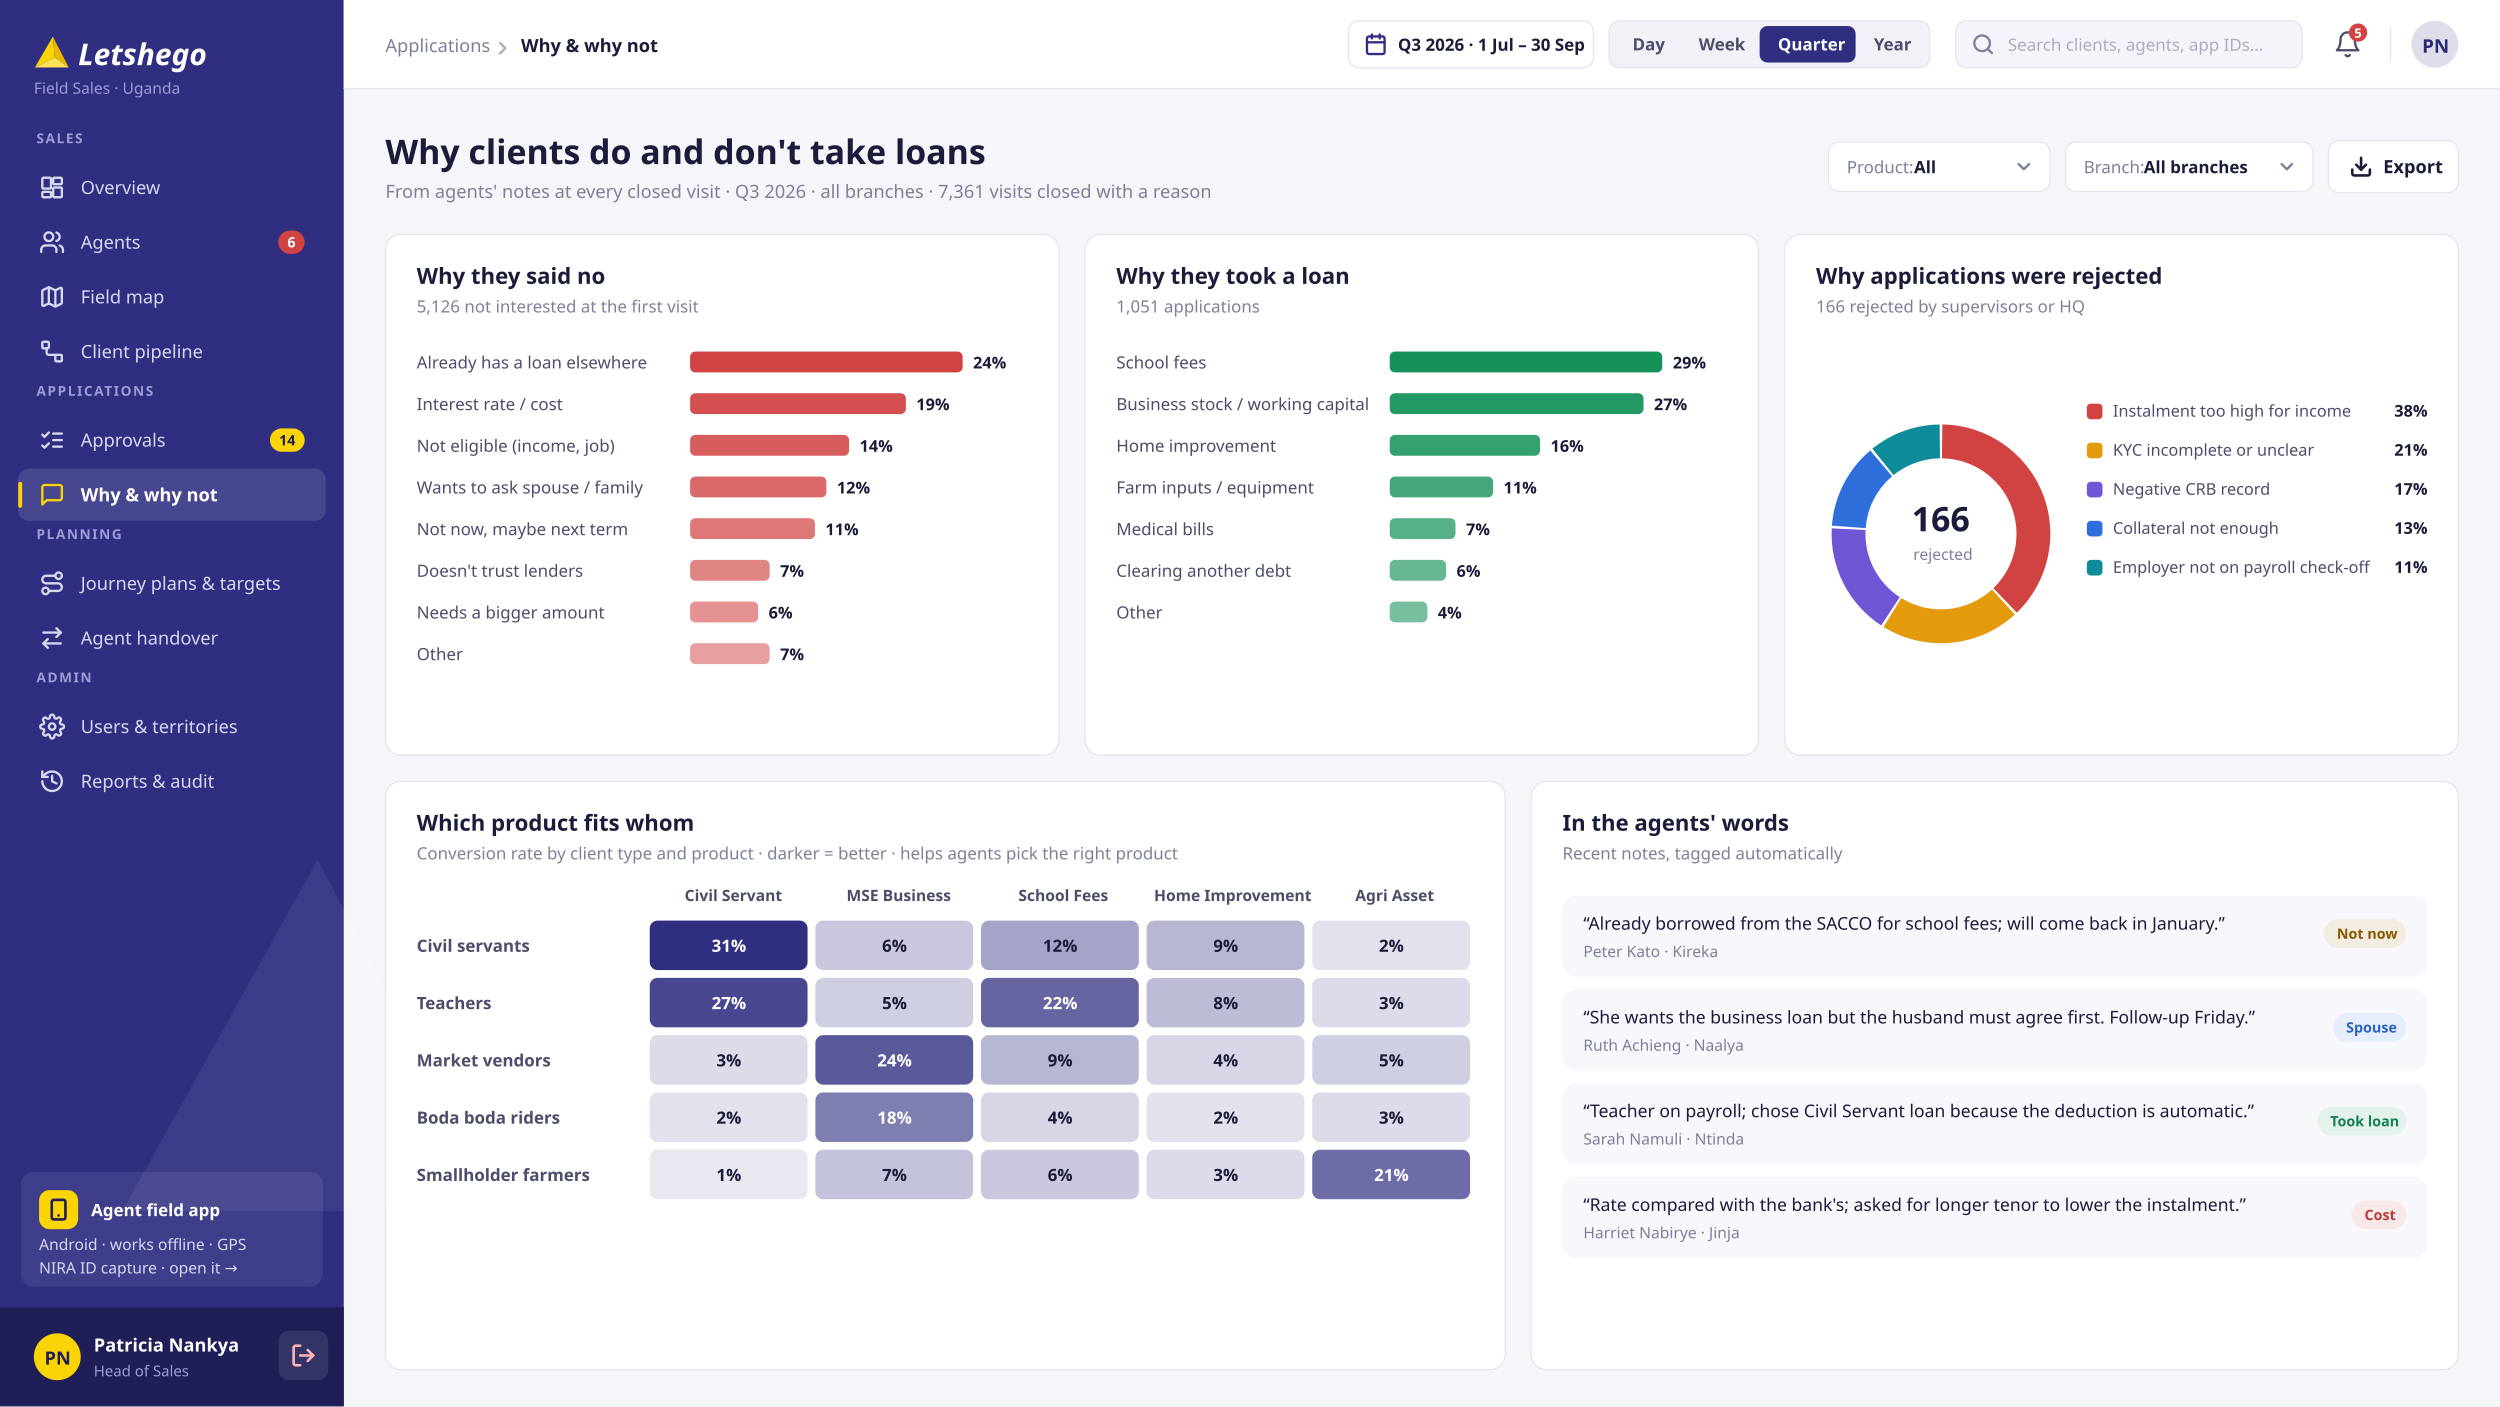
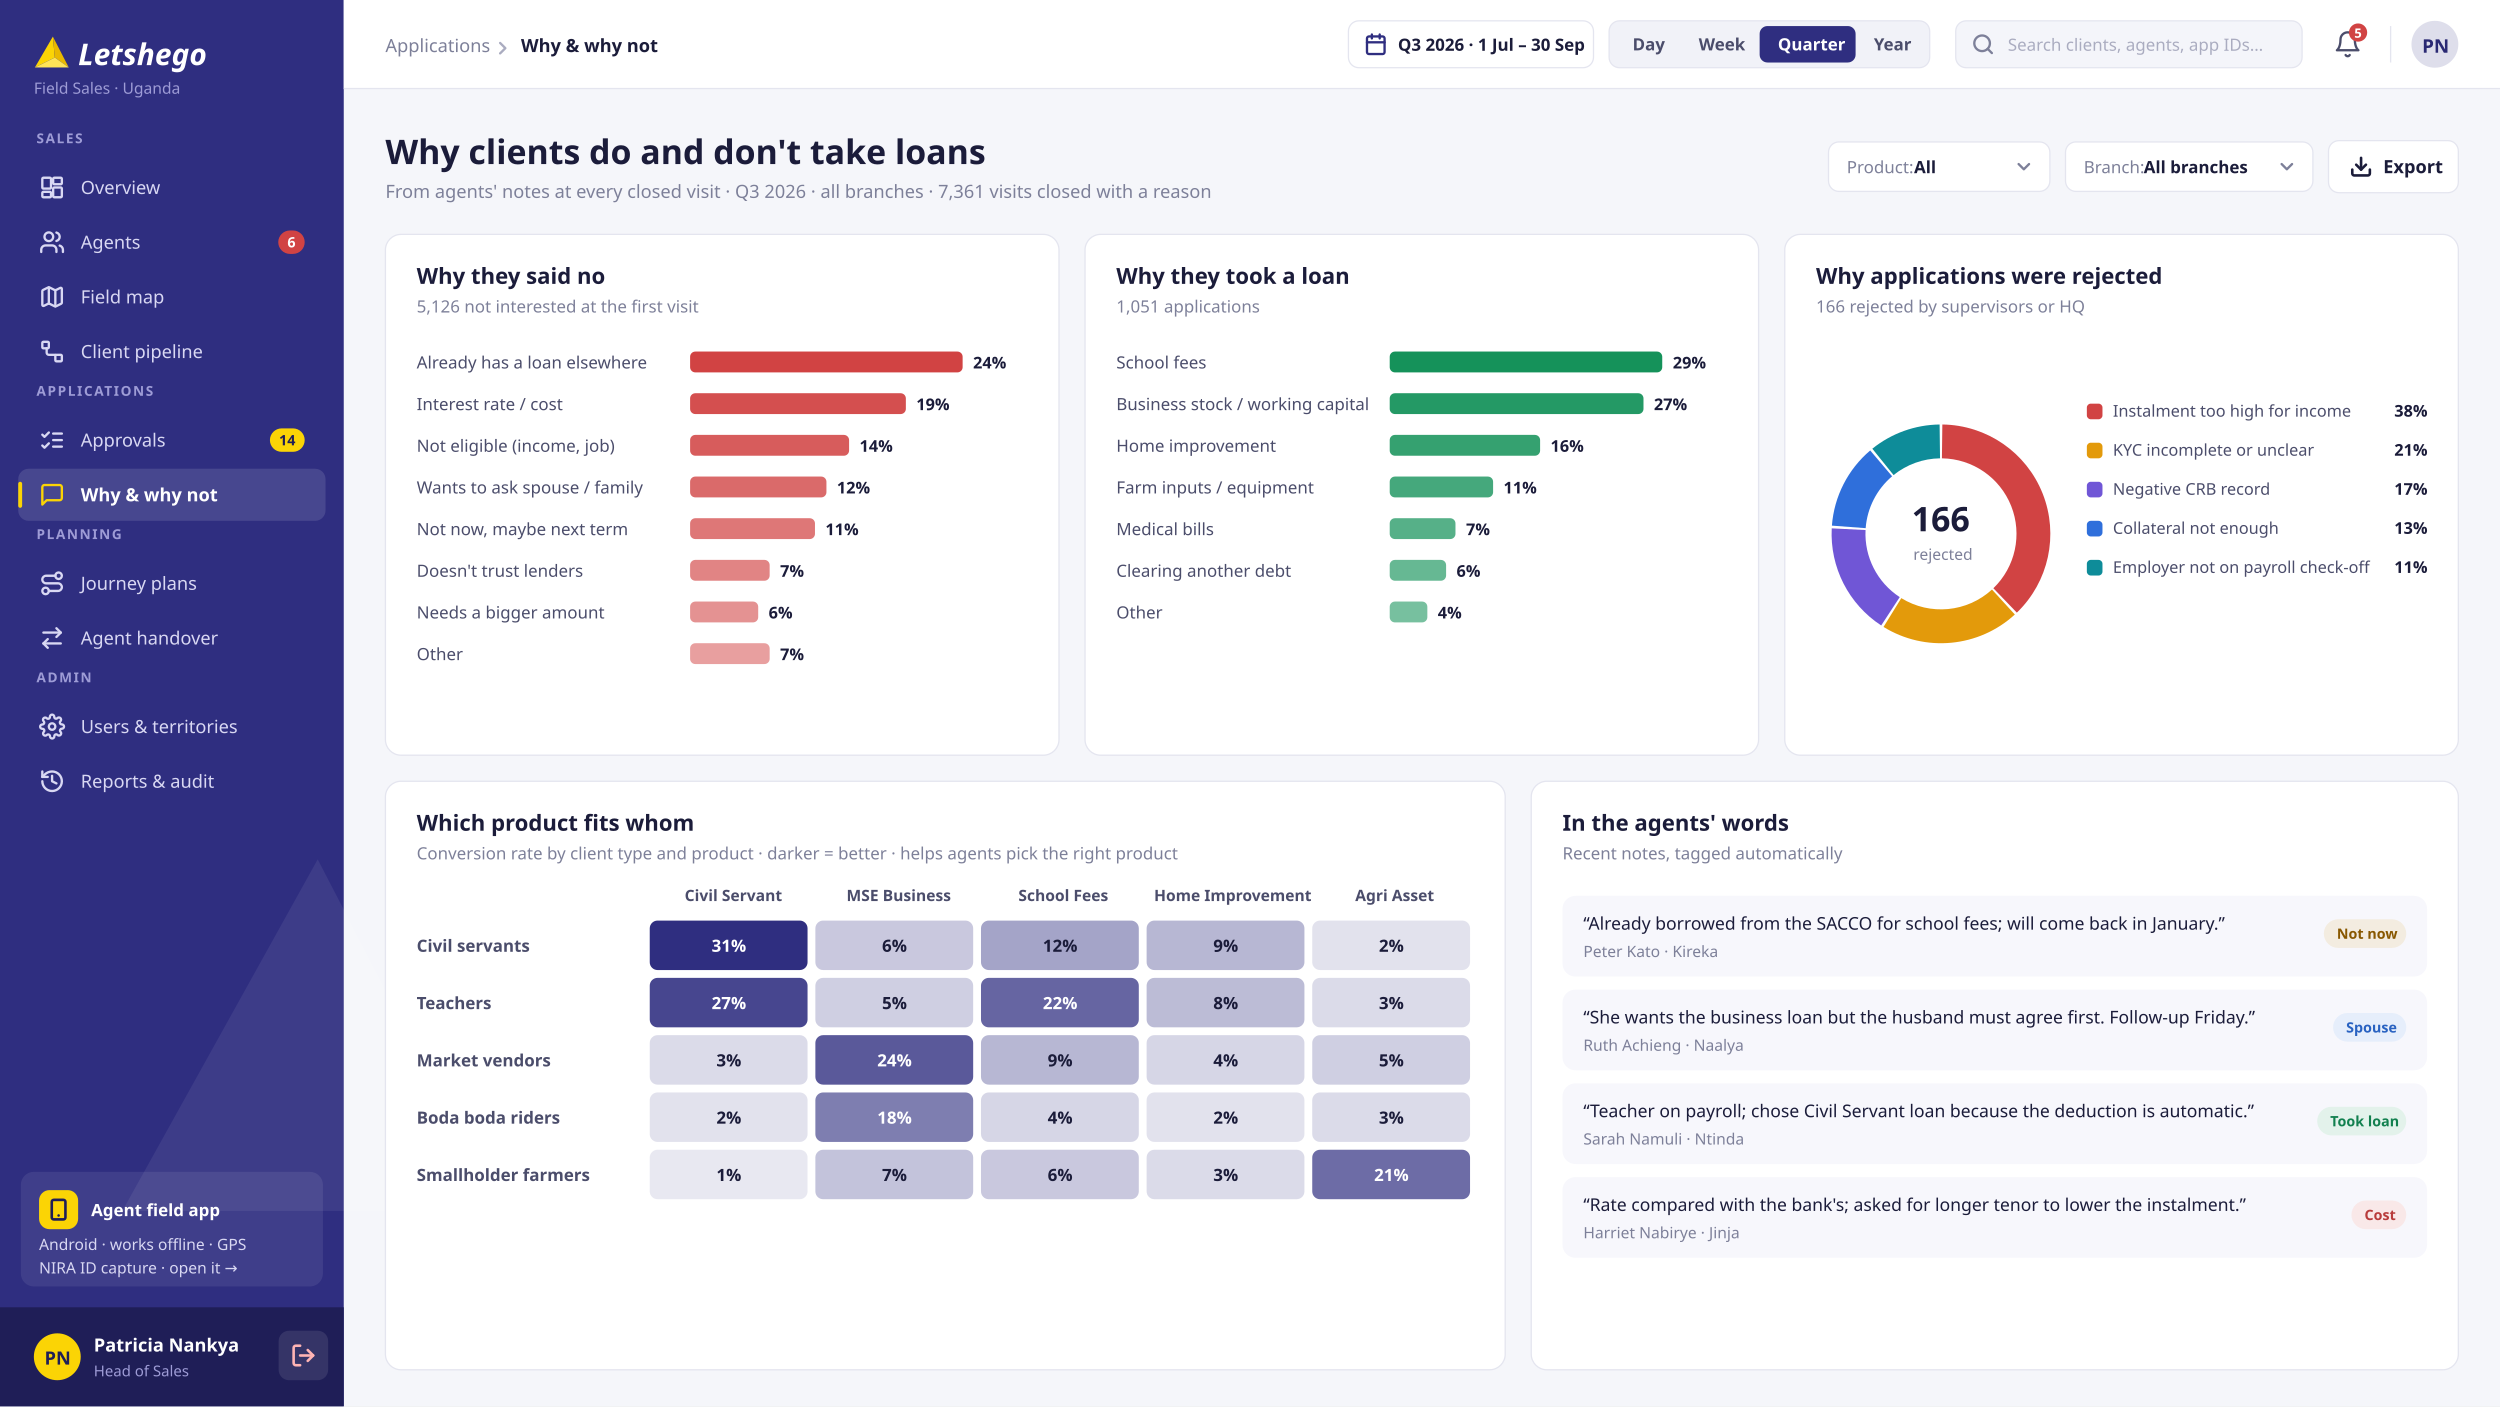
<svg xmlns="http://www.w3.org/2000/svg" width="1920" height="1080" viewBox="0 0 1920 1080">
  <rect id="page-background" x="0.0" y="0.0" width="1920.0" height="1080.0" fill="#F5F6FA" />
  <g id="sidebar">
    <rect id="sidebar-bg" x="0.0" y="0.0" width="264.0" height="1080.0" fill="#2F2E80" />
    <g id="sidebar-watermark" opacity="0.07">
      <path d="M244.0 660.0 L384.0 930.0 L94.0 930.0 Z" fill="#FFFFFF" />
    </g>
    <g id="letshego-wordmark">
      <g id="letshego-triangle">
        <path d="M40.6 28.1 L26.8 51.8 L42.1 44.2 Z" fill="#FBD405" />
        <path d="M40.6 28.1 L42.1 44.2 L52.8 51.8 Z" fill="#E9B800" />
        <path d="M26.8 51.8 L42.1 44.2 L52.8 51.8 Z" fill="#FFE457" />
      </g>
      <text id="Letshego" x="60.0" y="50.0" font-family="Segoe UI" font-size="23" font-weight="700" fill="#FFFFFF" font-style="italic">Letshego</text>
    </g>
    <text id="product-sub" x="26.0" y="72.0" font-family="Segoe UI" font-size="12" font-weight="400" fill="#9E9CD6">Field Sales · Uganda</text>
    <text id="nav-group-SALES" x="28.0" y="110.0" font-family="Segoe UI" font-size="10.5" font-weight="600" fill="#9E9CD6" letter-spacing="1.2">SALES</text>
    <g id="nav-Overview">
      <g id="icon-grid" transform="translate(30.0 134.0) scale(0.8333)">
        <path d="M4 3h6a1 1 0 0 1 1 1v8a1 1 0 0 1-1 1H4a1 1 0 0 1-1-1V4a1 1 0 0 1 1-1z" fill="none" stroke="#D9D8F3" stroke-width="2.16" stroke-linecap="round" stroke-linejoin="round" />
        <path d="M14 3h6a1 1 0 0 1 1 1v4a1 1 0 0 1-1 1h-6a1 1 0 0 1-1-1V4a1 1 0 0 1 1-1z" fill="none" stroke="#D9D8F3" stroke-width="2.16" stroke-linecap="round" stroke-linejoin="round" />
        <path d="M14 12h6a1 1 0 0 1 1 1v7a1 1 0 0 1-1 1h-6a1 1 0 0 1-1-1v-7a1 1 0 0 1 1-1z" fill="none" stroke="#D9D8F3" stroke-width="2.16" stroke-linecap="round" stroke-linejoin="round" />
        <path d="M4 16h6a1 1 0 0 1 1 1v3a1 1 0 0 1-1 1H4a1 1 0 0 1-1-1v-3a1 1 0 0 1 1-1z" fill="none" stroke="#D9D8F3" stroke-width="2.16" stroke-linecap="round" stroke-linejoin="round" />
      </g>
      <text id="label" x="62.0" y="149.0" font-family="Segoe UI" font-size="14" font-weight="400" fill="#D9D8F3">Overview</text>
    </g>
    <g id="nav-Agents">
      <g id="icon-users" transform="translate(30.0 176.0) scale(0.8333)">
        <path d="M16 21v-2a4 4 0 0 0-4-4H6a4 4 0 0 0-4 4v2" fill="none" stroke="#D9D8F3" stroke-width="2.16" stroke-linecap="round" stroke-linejoin="round" />
        <path d="M9 3a4 4 0 1 0 0 8 4 4 0 1 0 0-8z" fill="none" stroke="#D9D8F3" stroke-width="2.16" stroke-linecap="round" stroke-linejoin="round" />
        <path d="M22 21v-2a4 4 0 0 0-3-3.87" fill="none" stroke="#D9D8F3" stroke-width="2.16" stroke-linecap="round" stroke-linejoin="round" />
        <path d="M16 3.13a4 4 0 0 1 0 7.75" fill="none" stroke="#D9D8F3" stroke-width="2.16" stroke-linecap="round" stroke-linejoin="round" />
      </g>
      <text id="label-2" x="62.0" y="191.0" font-family="Segoe UI" font-size="14" font-weight="400" fill="#D9D8F3">Agents</text>
      <rect id="badge" x="213.7" y="177.0" width="20.3" height="18.0" rx="9" fill="#D14343" />
      <text id="badge-n" x="220.7" y="190.0" font-family="Segoe UI" font-size="11" font-weight="700" fill="#FFFFFF">6</text>
    </g>
    <g id="nav-Field-map">
      <g id="icon-map" transform="translate(30.0 218.0) scale(0.8333)">
        <path d="M14.1 5.55a2 2 0 0 0 1.8 0l3.65-1.83A1 1 0 0 1 21 4.62v12.76a1 1 0 0 1-.55.9l-4.55 2.27a2 2 0 0 1-1.8 0l-4.2-2.1a2 2 0 0 0-1.8 0l-3.65 1.83A1 1 0 0 1 3 19.38V6.62a1 1 0 0 1 .55-.9l4.55-2.27a2 2 0 0 1 1.8 0z" fill="none" stroke="#D9D8F3" stroke-width="2.16" stroke-linecap="round" stroke-linejoin="round" />
        <path d="M15 5.76v15" fill="none" stroke="#D9D8F3" stroke-width="2.16" stroke-linecap="round" stroke-linejoin="round" />
        <path d="M9 3.24v15" fill="none" stroke="#D9D8F3" stroke-width="2.16" stroke-linecap="round" stroke-linejoin="round" />
      </g>
      <text id="label-3" x="62.0" y="233.0" font-family="Segoe UI" font-size="14" font-weight="400" fill="#D9D8F3">Field map</text>
    </g>
    <g id="nav-Client-pipeline">
      <g id="icon-workflow" transform="translate(30.0 260.0) scale(0.8333)">
        <path d="M4 3h4a1 1 0 0 1 1 1v4a1 1 0 0 1-1 1H4a1 1 0 0 1-1-1V4a1 1 0 0 1 1-1z" fill="none" stroke="#D9D8F3" stroke-width="2.16" stroke-linecap="round" stroke-linejoin="round" />
        <path d="M16 15h4a1 1 0 0 1 1 1v4a1 1 0 0 1-1 1h-4a1 1 0 0 1-1-1v-4a1 1 0 0 1 1-1z" fill="none" stroke="#D9D8F3" stroke-width="2.16" stroke-linecap="round" stroke-linejoin="round" />
        <path d="M7 9v4a2 2 0 0 0 2 2h6" fill="none" stroke="#D9D8F3" stroke-width="2.16" stroke-linecap="round" stroke-linejoin="round" />
      </g>
      <text id="label-4" x="62.0" y="275.0" font-family="Segoe UI" font-size="14" font-weight="400" fill="#D9D8F3">Client pipeline</text>
    </g>
    <text id="nav-group-APPLICATIONS" x="28.0" y="304.0" font-family="Segoe UI" font-size="10.5" font-weight="600" fill="#9E9CD6" letter-spacing="1.2">APPLICATIONS</text>
    <g id="nav-Approvals">
      <g id="icon-listcheck" transform="translate(30.0 328.0) scale(0.8333)">
        <path d="M3 17l2 2 4-4" fill="none" stroke="#D9D8F3" stroke-width="2.16" stroke-linecap="round" stroke-linejoin="round" />
        <path d="M3 7l2 2 4-4" fill="none" stroke="#D9D8F3" stroke-width="2.16" stroke-linecap="round" stroke-linejoin="round" />
        <path d="M13 6h8" fill="none" stroke="#D9D8F3" stroke-width="2.16" stroke-linecap="round" stroke-linejoin="round" />
        <path d="M13 12h8" fill="none" stroke="#D9D8F3" stroke-width="2.16" stroke-linecap="round" stroke-linejoin="round" />
        <path d="M13 18h8" fill="none" stroke="#D9D8F3" stroke-width="2.16" stroke-linecap="round" stroke-linejoin="round" />
      </g>
      <text id="label-5" x="62.0" y="343.0" font-family="Segoe UI" font-size="14" font-weight="400" fill="#D9D8F3">Approvals</text>
      <rect id="badge-2" x="207.3" y="329.0" width="26.7" height="18.0" rx="9" fill="#FBD405" />
      <text id="badge-n-2" x="214.3" y="342.0" font-family="Segoe UI" font-size="11" font-weight="700" fill="#1F1E57">14</text>
    </g>
    <g id="nav-Why-why-not">
      <rect id="active-bg" x="14.0" y="360.0" width="236.0" height="40.0" rx="8" fill="#FFFFFF" fill-opacity="0.12" />
      <rect id="active-bar" x="14.0" y="370.0" width="3.0" height="20.0" rx="1.5" fill="#FBD405" />
      <g id="icon-message" transform="translate(30.0 370.0) scale(0.8333)">
        <path d="M21 15a2 2 0 0 1-2 2H7l-4 4V5a2 2 0 0 1 2-2h14a2 2 0 0 1 2 2z" fill="none" stroke="#FBD405" stroke-width="2.16" stroke-linecap="round" stroke-linejoin="round" />
      </g>
      <text id="label-6" x="62.0" y="385.0" font-family="Segoe UI" font-size="14" font-weight="600" fill="#FFFFFF">Why &amp; why not</text>
    </g>
    <text id="nav-group-PLANNING" x="28.0" y="414.0" font-family="Segoe UI" font-size="10.5" font-weight="600" fill="#9E9CD6" letter-spacing="1.2">PLANNING</text>
-     <g id="nav-Journey-plans-targets">
+     <g id="nav-Journey-plans">
      <g id="icon-route" transform="translate(30.0 438.0) scale(0.8333)">
        <path d="M6 16a3 3 0 1 0 0 6 3 3 0 1 0 0-6z" fill="none" stroke="#D9D8F3" stroke-width="2.16" stroke-linecap="round" stroke-linejoin="round" />
        <path d="M9 19h8.5a3.5 3.5 0 0 0 0-7h-11a3.5 3.5 0 0 1 0-7H15" fill="none" stroke="#D9D8F3" stroke-width="2.16" stroke-linecap="round" stroke-linejoin="round" />
        <path d="M18 2a3 3 0 1 0 0 6 3 3 0 1 0 0-6z" fill="none" stroke="#D9D8F3" stroke-width="2.16" stroke-linecap="round" stroke-linejoin="round" />
      </g>
-       <text id="label-7" x="62.0" y="453.0" font-family="Segoe UI" font-size="14" font-weight="400" fill="#D9D8F3">Journey plans &amp; targets</text>
+       <text id="label-7" x="62.0" y="453.0" font-family="Segoe UI" font-size="14" font-weight="400" fill="#D9D8F3">Journey plans</text>
    </g>
    <g id="nav-Agent-handover">
      <g id="icon-swap" transform="translate(30.0 480.0) scale(0.8333)">
        <path d="M16 3l4 4-4 4" fill="none" stroke="#D9D8F3" stroke-width="2.16" stroke-linecap="round" stroke-linejoin="round" />
        <path d="M20 7H4" fill="none" stroke="#D9D8F3" stroke-width="2.16" stroke-linecap="round" stroke-linejoin="round" />
        <path d="M8 21l-4-4 4-4" fill="none" stroke="#D9D8F3" stroke-width="2.16" stroke-linecap="round" stroke-linejoin="round" />
        <path d="M4 17h16" fill="none" stroke="#D9D8F3" stroke-width="2.16" stroke-linecap="round" stroke-linejoin="round" />
      </g>
      <text id="label-8" x="62.0" y="495.0" font-family="Segoe UI" font-size="14" font-weight="400" fill="#D9D8F3">Agent handover</text>
    </g>
    <text id="nav-group-ADMIN" x="28.0" y="524.0" font-family="Segoe UI" font-size="10.5" font-weight="600" fill="#9E9CD6" letter-spacing="1.2">ADMIN</text>
    <g id="nav-Users-territories">
      <g id="icon-settings" transform="translate(30.0 548.0) scale(0.8333)">
        <path d="M12 9a3 3 0 1 0 0 6 3 3 0 1 0 0-6z" fill="none" stroke="#D9D8F3" stroke-width="2.16" stroke-linecap="round" stroke-linejoin="round" />
        <path d="M19.4 15a1.65 1.65 0 0 0 .33 1.82l.06.06a2 2 0 1 1-2.83 2.83l-.06-.06a1.65 1.65 0 0 0-1.82-.33 1.65 1.65 0 0 0-1 1.51V21a2 2 0 0 1-4 0v-.09A1.65 1.65 0 0 0 9 19.4a1.65 1.65 0 0 0-1.82.33l-.06.06a2 2 0 1 1-2.83-2.83l.06-.06a1.65 1.65 0 0 0 .33-1.82 1.65 1.65 0 0 0-1.51-1H3a2 2 0 0 1 0-4h.09A1.65 1.65 0 0 0 4.6 9a1.65 1.65 0 0 0-.33-1.82l-.06-.06a2 2 0 1 1 2.83-2.83l.06.06a1.65 1.65 0 0 0 1.82.33H9a1.65 1.65 0 0 0 1-1.51V3a2 2 0 0 1 4 0v.09a1.65 1.65 0 0 0 1 1.51 1.65 1.65 0 0 0 1.82-.33l.06-.06a2 2 0 1 1 2.83 2.83l-.06.06a1.65 1.65 0 0 0-.33 1.82V9a1.65 1.65 0 0 0 1.51 1H21a2 2 0 0 1 0 4h-.09a1.65 1.65 0 0 0-1.51 1z" fill="none" stroke="#D9D8F3" stroke-width="2.16" stroke-linecap="round" stroke-linejoin="round" />
      </g>
      <text id="label-9" x="62.0" y="563.0" font-family="Segoe UI" font-size="14" font-weight="400" fill="#D9D8F3">Users &amp; territories</text>
    </g>
    <g id="nav-Reports-audit">
      <g id="icon-history" transform="translate(30.0 590.0) scale(0.8333)">
        <path d="M3 12a9 9 0 1 0 9-9 9.75 9.75 0 0 0-6.74 2.74L3 8" fill="none" stroke="#D9D8F3" stroke-width="2.16" stroke-linecap="round" stroke-linejoin="round" />
        <path d="M3 3v5h5" fill="none" stroke="#D9D8F3" stroke-width="2.16" stroke-linecap="round" stroke-linejoin="round" />
        <path d="M12 7v5l4 2" fill="none" stroke="#D9D8F3" stroke-width="2.16" stroke-linecap="round" stroke-linejoin="round" />
      </g>
      <text id="label-10" x="62.0" y="605.0" font-family="Segoe UI" font-size="14" font-weight="400" fill="#D9D8F3">Reports &amp; audit</text>
    </g>
    <g id="field-app-card">
      <rect x="16.0" y="900.0" width="232.0" height="88.0" rx="10" fill="#FFFFFF" fill-opacity="0.08" />
      <rect x="30.0" y="914.0" width="30.0" height="30.0" rx="8" fill="#FBD405" />
      <g id="icon-phone" transform="translate(36.0 920.0) scale(0.75)">
        <path d="M7 2h10a2 2 0 0 1 2 2v16a2 2 0 0 1-2 2H7a2 2 0 0 1-2-2V4a2 2 0 0 1 2-2z" fill="none" stroke="#1F1E57" stroke-width="2.67" stroke-linecap="round" stroke-linejoin="round" />
        <path d="M12 18h.01" fill="none" stroke="#1F1E57" stroke-width="2.67" stroke-linecap="round" stroke-linejoin="round" />
      </g>
      <text id="Agent-field-app" x="70.0" y="934.0" font-family="Segoe UI" font-size="13" font-weight="600" fill="#FFFFFF">Agent field app</text>
      <text id="Android-works-offline-GP" x="30.0" y="960.0" font-family="Segoe UI" font-size="12" font-weight="400" fill="#D9D8F3">Android · works offline · GPS</text>
      <text id="NIRA-ID-capture-open-it" x="30.0" y="978.0" font-family="Segoe UI" font-size="12" font-weight="400" fill="#D9D8F3">NIRA ID capture · open it →</text>
    </g>
    <g id="sidebar-user">
      <rect id="user-bg" x="0.0" y="1004.0" width="264.0" height="76.0" fill="#1F1E57" />
      <circle cx="44.0" cy="1042.0" r="18.0" fill="#FBD405" />
      <text id="PN" x="34.2" y="1048.0" font-family="Segoe UI" font-size="14" font-weight="700" fill="#1F1E57">PN</text>
      <text id="Patricia-Nankya" x="72.0" y="1038.0" font-family="Segoe UI" font-size="14" font-weight="600" fill="#FFFFFF">Patricia Nankya</text>
      <text id="Head-of-Sales" x="72.0" y="1057.0" font-family="Segoe UI" font-size="11.5" font-weight="400" fill="#9E9CD6">Head of Sales</text>
      <rect id="sign-out-button" x="214.0" y="1022.0" width="38.0" height="38.0" rx="8" fill="#FFFFFF" fill-opacity="0.1" />
      <g id="icon-logout" transform="translate(223.0 1031.0) scale(0.8333)">
        <path d="M9 21H5a2 2 0 0 1-2-2V5a2 2 0 0 1 2-2h4" fill="none" stroke="#FFB4B4" stroke-width="2.40" stroke-linecap="round" stroke-linejoin="round" />
        <path d="M16 17l5-5-5-5" fill="none" stroke="#FFB4B4" stroke-width="2.40" stroke-linecap="round" stroke-linejoin="round" />
        <path d="M21 12H9" fill="none" stroke="#FFB4B4" stroke-width="2.40" stroke-linecap="round" stroke-linejoin="round" />
      </g>
    </g>
  </g>
  <g id="top-bar">
    <rect id="top-bar-bg" x="264.0" y="0.0" width="1656.0" height="68.0" fill="#FFFFFF" />
    <line x1="264.0" y1="68.0" x2="1920.0" y2="68.0" stroke="#E4E5EF" stroke-width="1" />
    <text id="crumb-Applications" x="296.0" y="40.0" font-family="Segoe UI" font-size="14" font-weight="400" fill="#7D8099">Applications</text>
    <g id="icon-chevright" transform="translate(378.1 29.0) scale(0.6667)">
      <path d="M9 18l6-6-6-6" fill="none" stroke="#AAACC0" stroke-width="2.70" stroke-linecap="round" stroke-linejoin="round" />
    </g>
    <text id="crumb-Why-why-not" x="400.1" y="40.0" font-family="Segoe UI" font-size="14" font-weight="600" fill="#1B1C3A">Why &amp; why not</text>
    <g id="avatar-PN">
      <circle cx="1870.0" cy="34.0" r="18.0" fill="#DEDEEB" />
      <text id="PN-2" x="1860.2" y="40.5" font-family="Segoe UI" font-size="14.4" font-weight="600" fill="#2A2973">PN</text>
    </g>
    <line x1="1836.0" y1="20.0" x2="1836.0" y2="48.0" stroke="#E4E5EF" stroke-width="1" />
    <g id="notifications">
      <g id="icon-bell" transform="translate(1792.0 23.0) scale(0.9167)">
        <path d="M6 8a6 6 0 0 1 12 0c0 7 3 9 3 9H3s3-2 3-9" fill="none" stroke="#4B4D6B" stroke-width="1.96" stroke-linecap="round" stroke-linejoin="round" />
        <path d="M10.3 21a1.94 1.94 0 0 0 3.4 0" fill="none" stroke="#4B4D6B" stroke-width="1.96" stroke-linecap="round" stroke-linejoin="round" />
      </g>
      <circle cx="1811.0" cy="25.0" r="7.0" fill="#D14343" />
      <text id="5" x="1808.1" y="29.0" font-family="Segoe UI" font-size="10" font-weight="700" fill="#FFFFFF">5</text>
    </g>
    <g id="search">
      <rect x="1502.0" y="16.0" width="266.0" height="36.0" rx="8" fill="#F4F5FA" stroke="#E4E5EF" stroke-width="1" />
      <g id="icon-search" transform="translate(1514.0 25.0) scale(0.75)">
        <path d="M11 3a8 8 0 1 0 0 16 8 8 0 1 0 0-16z" fill="none" stroke="#7D8099" stroke-width="2.40" stroke-linecap="round" stroke-linejoin="round" />
        <path d="M21 21l-4.3-4.3" fill="none" stroke="#7D8099" stroke-width="2.40" stroke-linecap="round" stroke-linejoin="round" />
      </g>
      <text id="Search-clients-agents-app" x="1542.0" y="39.0" font-family="Segoe UI" font-size="13" font-weight="400" fill="#AAACC0">Search clients, agents, app IDs…</text>
    </g>
    <g id="segmented-control">
      <rect x="1235.8" y="16.0" width="246.2" height="36.0" rx="8" fill="#F1F2F8" stroke="#E4E5EF" stroke-width="1" />
      <text id="Day" x="1253.8" y="38.7" font-family="Segoe UI" font-size="13" font-weight="600" fill="#4B4D6B">Day</text>
      <text id="Week" x="1304.6" y="38.7" font-family="Segoe UI" font-size="13" font-weight="600" fill="#4B4D6B">Week</text>
      <rect x="1351.4" y="20.0" width="73.7" height="28.0" rx="6" fill="#2F2E80" />
      <text id="Quarter" x="1365.4" y="38.7" font-family="Segoe UI" font-size="13" font-weight="600" fill="#FFFFFF">Quarter</text>
      <text id="Year" x="1439.1" y="38.7" font-family="Segoe UI" font-size="13" font-weight="600" fill="#4B4D6B">Year</text>
    </g>
    <g id="date-range">
      <rect x="1035.6" y="16.0" width="188.2" height="36.0" rx="8" fill="#FFFFFF" stroke="#E4E5EF" stroke-width="1" />
      <g id="icon-calendar" transform="translate(1047.6 25.0) scale(0.75)">
        <path d="M5 4h14a2 2 0 0 1 2 2v14a2 2 0 0 1-2 2H5a2 2 0 0 1-2-2V6a2 2 0 0 1 2-2z" fill="none" stroke="#2F2E80" stroke-width="2.40" stroke-linecap="round" stroke-linejoin="round" />
        <path d="M16 2v4" fill="none" stroke="#2F2E80" stroke-width="2.40" stroke-linecap="round" stroke-linejoin="round" />
        <path d="M8 2v4" fill="none" stroke="#2F2E80" stroke-width="2.40" stroke-linecap="round" stroke-linejoin="round" />
        <path d="M3 10h18" fill="none" stroke="#2F2E80" stroke-width="2.40" stroke-linecap="round" stroke-linejoin="round" />
      </g>
      <text id="Q3-2026-1-Jul-30-Sep" x="1073.6" y="39.0" font-family="Segoe UI" font-size="13" font-weight="600" fill="#1B1C3A">Q3 2026 · 1 Jul – 30 Sep</text>
    </g>
  </g>
  <text id="page-title" x="296.0" y="126.0" font-family="Segoe UI" font-size="26" font-weight="700" fill="#1B1C3A">Why clients do and don't take loans</text>
  <text id="page-subtitle" x="296.0" y="152.0" font-family="Segoe UI" font-size="14" font-weight="400" fill="#7D8099">From agents' notes at every closed visit · Q3 2026 · all branches · 7,361 visits closed with a reason</text>
  <g id="header-actions">
    <g id="button-Export">
      <rect x="1788.3" y="108.0" width="99.7" height="40.0" rx="8" fill="#FFFFFF" stroke="#E4E5EF" stroke-width="1" />
      <g id="icon-download" transform="translate(1804.3 119.0) scale(0.75)">
        <path d="M21 15v4a2 2 0 0 1-2 2H5a2 2 0 0 1-2-2v-4" fill="none" stroke="#1B1C3A" stroke-width="2.67" stroke-linecap="round" stroke-linejoin="round" />
        <path d="M7 10l5 5 5-5" fill="none" stroke="#1B1C3A" stroke-width="2.67" stroke-linecap="round" stroke-linejoin="round" />
        <path d="M12 15V3" fill="none" stroke="#1B1C3A" stroke-width="2.67" stroke-linecap="round" stroke-linejoin="round" />
      </g>
      <text id="Export" x="1830.3" y="133.0" font-family="Segoe UI" font-size="14" font-weight="600" fill="#1B1C3A">Export</text>
    </g>
    <g id="filter-Branch">
      <rect x="1586.3" y="109.0" width="190.0" height="38.0" rx="8" fill="#FFFFFF" stroke="#E4E5EF" stroke-width="1" />
      <text id="Branch" x="1600.3" y="133.0" font-family="Segoe UI" font-size="13" font-weight="400" fill="#7D8099">Branch:</text>
      <text id="All-branches" x="1646.4" y="133.0" font-family="Segoe UI" font-size="13" font-weight="600" fill="#1B1C3A">All branches</text>
      <g id="icon-chevdown" transform="translate(1748.3 120.0) scale(0.6667)">
        <path d="M6 9l6 6 6-6" fill="none" stroke="#7D8099" stroke-width="2.70" stroke-linecap="round" stroke-linejoin="round" />
      </g>
    </g>
    <g id="filter-Product">
      <rect x="1404.3" y="109.0" width="170.0" height="38.0" rx="8" fill="#FFFFFF" stroke="#E4E5EF" stroke-width="1" />
      <text id="Product" x="1418.3" y="133.0" font-family="Segoe UI" font-size="13" font-weight="400" fill="#7D8099">Product:</text>
      <text id="All" x="1470.0" y="133.0" font-family="Segoe UI" font-size="13" font-weight="600" fill="#1B1C3A">All</text>
      <g id="icon-chevdown-2" transform="translate(1546.3 120.0) scale(0.6667)">
        <path d="M6 9l6 6 6-6" fill="none" stroke="#7D8099" stroke-width="2.70" stroke-linecap="round" stroke-linejoin="round" />
      </g>
    </g>
  </g>
  <rect id="Why-they-said-no-bg" x="296.0" y="180.0" width="517.3" height="400.0" rx="12" fill="#FFFFFF" stroke="#E4E5EF" stroke-width="1" />
  <text id="title" x="320.0" y="218.0" font-family="Segoe UI" font-size="17" font-weight="600" fill="#1B1C3A">Why they said no</text>
  <text id="subtitle" x="320.0" y="240.0" font-family="Segoe UI" font-size="13" font-weight="400" fill="#7D8099">5,126 not interested at the first visit</text>
  <g id="bars">
    <text id="Already-has-a-loan-elsewhere" x="320.0" y="283.0" font-family="Segoe UI" font-size="13" font-weight="400" fill="#4B4D6B">Already has a loan elsewhere</text>
    <rect x="530.0" y="270.0" width="209.3" height="16.0" rx="4" fill="#D14343" fill-opacity="1.0" />
    <text id="24" x="747.3" y="283.0" font-family="Segoe UI" font-size="12.5" font-weight="600" fill="#1B1C3A">24%</text>
    <text id="Interest-rate-cost" x="320.0" y="315.0" font-family="Segoe UI" font-size="13" font-weight="400" fill="#4B4D6B">Interest rate / cost</text>
    <rect x="530.0" y="302.0" width="165.7" height="16.0" rx="4" fill="#D14343" fill-opacity="0.93" />
    <text id="19" x="703.7" y="315.0" font-family="Segoe UI" font-size="12.5" font-weight="600" fill="#1B1C3A">19%</text>
    <text id="Not-eligible-income-job" x="320.0" y="347.0" font-family="Segoe UI" font-size="13" font-weight="400" fill="#4B4D6B">Not eligible (income, job)</text>
    <rect x="530.0" y="334.0" width="122.1" height="16.0" rx="4" fill="#D14343" fill-opacity="0.86" />
    <text id="14" x="660.1" y="347.0" font-family="Segoe UI" font-size="12.5" font-weight="600" fill="#1B1C3A">14%</text>
    <text id="Wants-to-ask-spouse-family" x="320.0" y="379.0" font-family="Segoe UI" font-size="13" font-weight="400" fill="#4B4D6B">Wants to ask spouse / family</text>
    <rect x="530.0" y="366.0" width="104.7" height="16.0" rx="4" fill="#D14343" fill-opacity="0.79" />
    <text id="12" x="642.7" y="379.0" font-family="Segoe UI" font-size="12.5" font-weight="600" fill="#1B1C3A">12%</text>
    <text id="Not-now-maybe-next-term" x="320.0" y="411.0" font-family="Segoe UI" font-size="13" font-weight="400" fill="#4B4D6B">Not now, maybe next term</text>
    <rect x="530.0" y="398.0" width="95.9" height="16.0" rx="4" fill="#D14343" fill-opacity="0.72" />
    <text id="11" x="633.9" y="411.0" font-family="Segoe UI" font-size="12.5" font-weight="600" fill="#1B1C3A">11%</text>
    <text id="Doesn-t-trust-lenders" x="320.0" y="443.0" font-family="Segoe UI" font-size="13" font-weight="400" fill="#4B4D6B">Doesn't trust lenders</text>
    <rect x="530.0" y="430.0" width="61.1" height="16.0" rx="4" fill="#D14343" fill-opacity="0.65" />
    <text id="7" x="599.1" y="443.0" font-family="Segoe UI" font-size="12.5" font-weight="600" fill="#1B1C3A">7%</text>
    <text id="Needs-a-bigger-amount" x="320.0" y="475.0" font-family="Segoe UI" font-size="13" font-weight="400" fill="#4B4D6B">Needs a bigger amount</text>
    <rect x="530.0" y="462.0" width="52.3" height="16.0" rx="4" fill="#D14343" fill-opacity="0.58" />
    <text id="6" x="590.3" y="475.0" font-family="Segoe UI" font-size="12.5" font-weight="600" fill="#1B1C3A">6%</text>
    <text id="Other" x="320.0" y="507.0" font-family="Segoe UI" font-size="13" font-weight="400" fill="#4B4D6B">Other</text>
    <rect x="530.0" y="494.0" width="61.1" height="16.0" rx="4" fill="#D14343" fill-opacity="0.51" />
    <text id="7-2" x="599.1" y="507.0" font-family="Segoe UI" font-size="12.5" font-weight="600" fill="#1B1C3A">7%</text>
  </g>
  <rect id="Why-they-took-a-loan-bg" x="833.3" y="180.0" width="517.3" height="400.0" rx="12" fill="#FFFFFF" stroke="#E4E5EF" stroke-width="1" />
  <text id="title-2" x="857.3" y="218.0" font-family="Segoe UI" font-size="17" font-weight="600" fill="#1B1C3A">Why they took a loan</text>
  <text id="subtitle-2" x="857.3" y="240.0" font-family="Segoe UI" font-size="13" font-weight="400" fill="#7D8099">1,051 applications</text>
  <g id="bars-2">
    <text id="School-fees" x="857.3" y="283.0" font-family="Segoe UI" font-size="13" font-weight="400" fill="#4B4D6B">School fees</text>
    <rect x="1067.3" y="270.0" width="209.3" height="16.0" rx="4" fill="#15925A" fill-opacity="1.0" />
    <text id="29" x="1284.7" y="283.0" font-family="Segoe UI" font-size="12.5" font-weight="600" fill="#1B1C3A">29%</text>
    <text id="Business-stock-working-cap" x="857.3" y="315.0" font-family="Segoe UI" font-size="13" font-weight="400" fill="#4B4D6B">Business stock / working capital</text>
    <rect x="1067.3" y="302.0" width="194.9" height="16.0" rx="4" fill="#15925A" fill-opacity="0.93" />
    <text id="27" x="1270.2" y="315.0" font-family="Segoe UI" font-size="12.5" font-weight="600" fill="#1B1C3A">27%</text>
    <text id="Home-improvement" x="857.3" y="347.0" font-family="Segoe UI" font-size="13" font-weight="400" fill="#4B4D6B">Home improvement</text>
    <rect x="1067.3" y="334.0" width="115.5" height="16.0" rx="4" fill="#15925A" fill-opacity="0.86" />
    <text id="16" x="1190.8" y="347.0" font-family="Segoe UI" font-size="12.5" font-weight="600" fill="#1B1C3A">16%</text>
    <text id="Farm-inputs-equipment" x="857.3" y="379.0" font-family="Segoe UI" font-size="13" font-weight="400" fill="#4B4D6B">Farm inputs / equipment</text>
    <rect x="1067.3" y="366.0" width="79.4" height="16.0" rx="4" fill="#15925A" fill-opacity="0.79" />
    <text id="11-2" x="1154.7" y="379.0" font-family="Segoe UI" font-size="12.5" font-weight="600" fill="#1B1C3A">11%</text>
    <text id="Medical-bills" x="857.3" y="411.0" font-family="Segoe UI" font-size="13" font-weight="400" fill="#4B4D6B">Medical bills</text>
    <rect x="1067.3" y="398.0" width="50.5" height="16.0" rx="4" fill="#15925A" fill-opacity="0.72" />
    <text id="7-3" x="1125.9" y="411.0" font-family="Segoe UI" font-size="12.5" font-weight="600" fill="#1B1C3A">7%</text>
    <text id="Clearing-another-debt" x="857.3" y="443.0" font-family="Segoe UI" font-size="13" font-weight="400" fill="#4B4D6B">Clearing another debt</text>
    <rect x="1067.3" y="430.0" width="43.3" height="16.0" rx="4" fill="#15925A" fill-opacity="0.65" />
    <text id="6-2" x="1118.6" y="443.0" font-family="Segoe UI" font-size="12.5" font-weight="600" fill="#1B1C3A">6%</text>
    <text id="Other-2" x="857.3" y="475.0" font-family="Segoe UI" font-size="13" font-weight="400" fill="#4B4D6B">Other</text>
    <rect x="1067.3" y="462.0" width="28.9" height="16.0" rx="4" fill="#15925A" fill-opacity="0.58" />
    <text id="4" x="1104.2" y="475.0" font-family="Segoe UI" font-size="12.5" font-weight="600" fill="#1B1C3A">4%</text>
  </g>
  <rect id="Why-applications-were-rejected-bg" x="1370.7" y="180.0" width="517.3" height="400.0" rx="12" fill="#FFFFFF" stroke="#E4E5EF" stroke-width="1" />
  <text id="title-3" x="1394.7" y="218.0" font-family="Segoe UI" font-size="17" font-weight="600" fill="#1B1C3A">Why applications were rejected</text>
  <text id="subtitle-3" x="1394.7" y="240.0" font-family="Segoe UI" font-size="13" font-weight="400" fill="#7D8099">166 rejected by supervisors or HQ</text>
  <g id="donut">
    <path id="Affordability" d="M1491.72 326.01 A84 84 0 0 1 1548.93 470.51 L1530.90 451.78 A58 58 0 0 0 1491.39 352.00 Z" fill="#D14343" />
    <path id="Incomplete-KYC" d="M1547.40 471.95 A84 84 0 0 1 1446.55 481.48 L1460.20 459.36 A58 58 0 0 0 1529.84 452.77 Z" fill="#E39A0B" />
    <path id="CRB" d="M1444.77 480.36 A84 84 0 0 1 1406.77 405.77 L1432.74 407.08 A58 58 0 0 0 1458.98 458.58 Z" fill="#7056D6" />
    <path id="Collateral" d="M1406.90 403.68 A84 84 0 0 1 1436.32 345.95 L1453.14 365.78 A58 58 0 0 0 1432.83 405.63 Z" fill="#2F6FDB" />
    <path id="Employer" d="M1437.94 344.61 A84 84 0 0 1 1489.62 326.01 L1489.94 352.00 A58 58 0 0 0 1454.26 364.85 Z" fill="#0E8C99" />
  </g>
  <text id="166" x="1468.2" y="408.0" font-family="Segoe UI" font-size="26" font-weight="700" fill="#1B1C3A">166</text>
  <text id="rejected" x="1469.4" y="430.0" font-family="Segoe UI" font-size="12" font-weight="400" fill="#7D8099">rejected</text>
  <rect x="1602.7" y="310.0" width="12.0" height="12.0" rx="3" fill="#D14343" />
  <text id="Instalment-too-high-for-inco" x="1622.7" y="320.0" font-family="Segoe UI" font-size="12.5" font-weight="400" fill="#4B4D6B">Instalment too high for income</text>
  <text id="38" x="1838.8" y="320.0" font-family="Segoe UI" font-size="12.5" font-weight="700" fill="#1B1C3A">38%</text>
  <rect x="1602.7" y="340.0" width="12.0" height="12.0" rx="3" fill="#E39A0B" />
  <text id="KYC-incomplete-or-unclear" x="1622.7" y="350.0" font-family="Segoe UI" font-size="12.5" font-weight="400" fill="#4B4D6B">KYC incomplete or unclear</text>
  <text id="21" x="1838.8" y="350.0" font-family="Segoe UI" font-size="12.5" font-weight="700" fill="#1B1C3A">21%</text>
  <rect x="1602.7" y="370.0" width="12.0" height="12.0" rx="3" fill="#7056D6" />
  <text id="Negative-CRB-record" x="1622.7" y="380.0" font-family="Segoe UI" font-size="12.5" font-weight="400" fill="#4B4D6B">Negative CRB record</text>
  <text id="17" x="1838.8" y="380.0" font-family="Segoe UI" font-size="12.5" font-weight="700" fill="#1B1C3A">17%</text>
  <rect x="1602.7" y="400.0" width="12.0" height="12.0" rx="3" fill="#2F6FDB" />
  <text id="Collateral-not-enough" x="1622.7" y="410.0" font-family="Segoe UI" font-size="12.5" font-weight="400" fill="#4B4D6B">Collateral not enough</text>
  <text id="13" x="1838.8" y="410.0" font-family="Segoe UI" font-size="12.5" font-weight="700" fill="#1B1C3A">13%</text>
  <rect x="1602.7" y="430.0" width="12.0" height="12.0" rx="3" fill="#0E8C99" />
  <text id="Employer-not-on-payroll-chec" x="1622.7" y="440.0" font-family="Segoe UI" font-size="12.5" font-weight="400" fill="#4B4D6B">Employer not on payroll check-off</text>
  <text id="11-3" x="1838.8" y="440.0" font-family="Segoe UI" font-size="12.5" font-weight="700" fill="#1B1C3A">11%</text>
  <rect id="Which-product-fits-whom-bg" x="296.0" y="600.0" width="860.0" height="452.0" rx="12" fill="#FFFFFF" stroke="#E4E5EF" stroke-width="1" />
  <text id="title-4" x="320.0" y="638.0" font-family="Segoe UI" font-size="17" font-weight="600" fill="#1B1C3A">Which product fits whom</text>
  <text id="subtitle-4" x="320.0" y="660.0" font-family="Segoe UI" font-size="13" font-weight="400" fill="#7D8099">Conversion rate by client type and product · darker = better · helps agents pick the right product</text>
  <text id="Civil-Servant" x="525.8" y="692.0" font-family="Segoe UI" font-size="12" font-weight="600" fill="#4B4D6B">Civil Servant</text>
  <text id="MSE-Business" x="650.1" y="692.0" font-family="Segoe UI" font-size="12" font-weight="600" fill="#4B4D6B">MSE Business</text>
  <text id="School-Fees" x="782.1" y="692.0" font-family="Segoe UI" font-size="12" font-weight="600" fill="#4B4D6B">School Fees</text>
  <text id="Home-Improvement" x="886.3" y="692.0" font-family="Segoe UI" font-size="12" font-weight="600" fill="#4B4D6B">Home Improvement</text>
  <text id="Agri-Asset" x="1040.8" y="692.0" font-family="Segoe UI" font-size="12" font-weight="600" fill="#4B4D6B">Agri Asset</text>
  <text id="Civil-servants" x="320.0" y="731.0" font-family="Segoe UI" font-size="13" font-weight="600" fill="#4B4D6B">Civil servants</text>
  <rect x="499.0" y="707.0" width="121.2" height="38.0" rx="6" fill="#2F2E80" fill-opacity="1.0" />
  <text id="31" x="546.5" y="731.0" font-family="Segoe UI" font-size="13" font-weight="700" fill="#FFFFFF">31%</text>
  <rect x="626.2" y="707.0" width="121.2" height="38.0" rx="6" fill="#2F2E80" fill-opacity="0.258" />
  <text id="6-3" x="677.4" y="731.0" font-family="Segoe UI" font-size="13" font-weight="700" fill="#1B1C3A">6%</text>
  <rect x="753.4" y="707.0" width="121.2" height="38.0" rx="6" fill="#2F2E80" fill-opacity="0.436" />
  <text id="12-2" x="800.9" y="731.0" font-family="Segoe UI" font-size="13" font-weight="700" fill="#1B1C3A">12%</text>
  <rect x="880.6" y="707.0" width="121.2" height="38.0" rx="6" fill="#2F2E80" fill-opacity="0.347" />
  <text id="9" x="931.8" y="731.0" font-family="Segoe UI" font-size="13" font-weight="700" fill="#1B1C3A">9%</text>
  <rect x="1007.8" y="707.0" width="121.2" height="38.0" rx="6" fill="#2F2E80" fill-opacity="0.139" />
  <text id="2" x="1059.0" y="731.0" font-family="Segoe UI" font-size="13" font-weight="700" fill="#1B1C3A">2%</text>
  <text id="Teachers" x="320.0" y="775.0" font-family="Segoe UI" font-size="13" font-weight="600" fill="#4B4D6B">Teachers</text>
  <rect x="499.0" y="751.0" width="121.2" height="38.0" rx="6" fill="#2F2E80" fill-opacity="0.881" />
  <text id="27-2" x="546.5" y="775.0" font-family="Segoe UI" font-size="13" font-weight="700" fill="#FFFFFF">27%</text>
  <rect x="626.2" y="751.0" width="121.2" height="38.0" rx="6" fill="#2F2E80" fill-opacity="0.228" />
  <text id="5-2" x="677.4" y="775.0" font-family="Segoe UI" font-size="13" font-weight="700" fill="#1B1C3A">5%</text>
  <rect x="753.4" y="751.0" width="121.2" height="38.0" rx="6" fill="#2F2E80" fill-opacity="0.733" />
  <text id="22" x="800.9" y="775.0" font-family="Segoe UI" font-size="13" font-weight="700" fill="#FFFFFF">22%</text>
  <rect x="880.6" y="751.0" width="121.2" height="38.0" rx="6" fill="#2F2E80" fill-opacity="0.317" />
  <text id="8" x="931.8" y="775.0" font-family="Segoe UI" font-size="13" font-weight="700" fill="#1B1C3A">8%</text>
  <rect x="1007.8" y="751.0" width="121.2" height="38.0" rx="6" fill="#2F2E80" fill-opacity="0.169" />
  <text id="3" x="1059.0" y="775.0" font-family="Segoe UI" font-size="13" font-weight="700" fill="#1B1C3A">3%</text>
  <text id="Market-vendors" x="320.0" y="819.0" font-family="Segoe UI" font-size="13" font-weight="600" fill="#4B4D6B">Market vendors</text>
  <rect x="499.0" y="795.0" width="121.2" height="38.0" rx="6" fill="#2F2E80" fill-opacity="0.169" />
  <text id="3-2" x="550.2" y="819.0" font-family="Segoe UI" font-size="13" font-weight="700" fill="#1B1C3A">3%</text>
  <rect x="626.2" y="795.0" width="121.2" height="38.0" rx="6" fill="#2F2E80" fill-opacity="0.792" />
  <text id="24-2" x="673.7" y="819.0" font-family="Segoe UI" font-size="13" font-weight="700" fill="#FFFFFF">24%</text>
  <rect x="753.4" y="795.0" width="121.2" height="38.0" rx="6" fill="#2F2E80" fill-opacity="0.347" />
  <text id="9-2" x="804.6" y="819.0" font-family="Segoe UI" font-size="13" font-weight="700" fill="#1B1C3A">9%</text>
  <rect x="880.6" y="795.0" width="121.2" height="38.0" rx="6" fill="#2F2E80" fill-opacity="0.199" />
  <text id="4-2" x="931.8" y="819.0" font-family="Segoe UI" font-size="13" font-weight="700" fill="#1B1C3A">4%</text>
  <rect x="1007.8" y="795.0" width="121.2" height="38.0" rx="6" fill="#2F2E80" fill-opacity="0.228" />
  <text id="5-3" x="1059.0" y="819.0" font-family="Segoe UI" font-size="13" font-weight="700" fill="#1B1C3A">5%</text>
  <text id="Boda-boda-riders" x="320.0" y="863.0" font-family="Segoe UI" font-size="13" font-weight="600" fill="#4B4D6B">Boda boda riders</text>
  <rect x="499.0" y="839.0" width="121.2" height="38.0" rx="6" fill="#2F2E80" fill-opacity="0.139" />
  <text id="2-2" x="550.2" y="863.0" font-family="Segoe UI" font-size="13" font-weight="700" fill="#1B1C3A">2%</text>
  <rect x="626.2" y="839.0" width="121.2" height="38.0" rx="6" fill="#2F2E80" fill-opacity="0.614" />
  <text id="18" x="673.7" y="863.0" font-family="Segoe UI" font-size="13" font-weight="700" fill="#FFFFFF">18%</text>
  <rect x="753.4" y="839.0" width="121.2" height="38.0" rx="6" fill="#2F2E80" fill-opacity="0.199" />
  <text id="4-3" x="804.6" y="863.0" font-family="Segoe UI" font-size="13" font-weight="700" fill="#1B1C3A">4%</text>
  <rect x="880.6" y="839.0" width="121.2" height="38.0" rx="6" fill="#2F2E80" fill-opacity="0.139" />
  <text id="2-3" x="931.8" y="863.0" font-family="Segoe UI" font-size="13" font-weight="700" fill="#1B1C3A">2%</text>
  <rect x="1007.8" y="839.0" width="121.2" height="38.0" rx="6" fill="#2F2E80" fill-opacity="0.169" />
  <text id="3-3" x="1059.0" y="863.0" font-family="Segoe UI" font-size="13" font-weight="700" fill="#1B1C3A">3%</text>
  <text id="Smallholder-farmers" x="320.0" y="907.0" font-family="Segoe UI" font-size="13" font-weight="600" fill="#4B4D6B">Smallholder farmers</text>
  <rect x="499.0" y="883.0" width="121.2" height="38.0" rx="6" fill="#2F2E80" fill-opacity="0.11" />
  <text id="1" x="550.2" y="907.0" font-family="Segoe UI" font-size="13" font-weight="700" fill="#1B1C3A">1%</text>
  <rect x="626.2" y="883.0" width="121.2" height="38.0" rx="6" fill="#2F2E80" fill-opacity="0.288" />
  <text id="7-4" x="677.4" y="907.0" font-family="Segoe UI" font-size="13" font-weight="700" fill="#1B1C3A">7%</text>
  <rect x="753.4" y="883.0" width="121.2" height="38.0" rx="6" fill="#2F2E80" fill-opacity="0.258" />
  <text id="6-4" x="804.6" y="907.0" font-family="Segoe UI" font-size="13" font-weight="700" fill="#1B1C3A">6%</text>
  <rect x="880.6" y="883.0" width="121.2" height="38.0" rx="6" fill="#2F2E80" fill-opacity="0.169" />
  <text id="3-4" x="931.8" y="907.0" font-family="Segoe UI" font-size="13" font-weight="700" fill="#1B1C3A">3%</text>
  <rect x="1007.8" y="883.0" width="121.2" height="38.0" rx="6" fill="#2F2E80" fill-opacity="0.703" />
  <text id="21-2" x="1055.3" y="907.0" font-family="Segoe UI" font-size="13" font-weight="700" fill="#FFFFFF">21%</text>
  <rect id="In-the-agents-words-bg" x="1176.0" y="600.0" width="712.0" height="452.0" rx="12" fill="#FFFFFF" stroke="#E4E5EF" stroke-width="1" />
  <text id="title-5" x="1200.0" y="638.0" font-family="Segoe UI" font-size="17" font-weight="600" fill="#1B1C3A">In the agents' words</text>
  <text id="subtitle-5" x="1200.0" y="660.0" font-family="Segoe UI" font-size="13" font-weight="400" fill="#7D8099">Recent notes, tagged automatically</text>
  <g id="note-Not-now">
    <rect x="1200.0" y="688.0" width="664.0" height="62.0" rx="10" fill="#F7F7FC" />
    <text id="Already-borrowed-from-the-S" x="1216.0" y="714.0" font-family="Segoe UI" font-size="13.5" font-weight="400" fill="#1B1C3A">“Already borrowed from the SACCO for school fees; will come back in January.”</text>
    <text id="Peter-Kato-Kireka" x="1216.0" y="735.0" font-family="Segoe UI" font-size="12" font-weight="400" fill="#7D8099">Peter Kato · Kireka</text>
    <g id="chip-Not-now">
      <rect x="1784.7" y="706.0" width="63.3" height="22.0" rx="11.0" fill="#F3ECE0" />
      <text id="Not-now" x="1794.7" y="721.0" font-family="Segoe UI" font-size="11" font-weight="600" fill="#885700">Not now</text>
    </g>
  </g>
  <g id="note-Spouse">
    <rect x="1200.0" y="760.0" width="664.0" height="62.0" rx="10" fill="#F7F7FC" />
    <text id="She-wants-the-business-loan" x="1216.0" y="786.0" font-family="Segoe UI" font-size="13.5" font-weight="400" fill="#1B1C3A">“She wants the business loan but the husband must agree first. Follow-up Friday.”</text>
    <text id="Ruth-Achieng-Naalya" x="1216.0" y="807.0" font-family="Segoe UI" font-size="12" font-weight="400" fill="#7D8099">Ruth Achieng · Naalya</text>
    <g id="chip-Spouse">
      <rect x="1791.8" y="778.0" width="56.2" height="22.0" rx="11.0" fill="#E6EEFB" />
      <text id="Spouse" x="1801.8" y="793.0" font-family="Segoe UI" font-size="11" font-weight="600" fill="#2962C1">Spouse</text>
    </g>
  </g>
  <g id="note-Took-loan">
    <rect x="1200.0" y="832.0" width="664.0" height="62.0" rx="10" fill="#F7F7FC" />
    <text id="Teacher-on-payroll-chose-C" x="1216.0" y="858.0" font-family="Segoe UI" font-size="13.5" font-weight="400" fill="#1B1C3A">“Teacher on payroll; chose Civil Servant loan because the deduction is automatic.”</text>
    <text id="Sarah-Namuli-Ntinda" x="1216.0" y="879.0" font-family="Segoe UI" font-size="12" font-weight="400" fill="#7D8099">Sarah Namuli · Ntinda</text>
    <g id="chip-Took-loan">
      <rect x="1779.6" y="850.0" width="68.4" height="22.0" rx="11.0" fill="#E3F2EB" />
      <text id="Took-loan" x="1789.6" y="865.0" font-family="Segoe UI" font-size="11" font-weight="600" fill="#12804F">Took loan</text>
    </g>
  </g>
  <g id="note-Cost">
    <rect x="1200.0" y="904.0" width="664.0" height="62.0" rx="10" fill="#F7F7FC" />
    <text id="Rate-compared-with-the-bank" x="1216.0" y="930.0" font-family="Segoe UI" font-size="13.5" font-weight="400" fill="#1B1C3A">“Rate compared with the bank's; asked for longer tenor to lower the instalment.”</text>
    <text id="Harriet-Nabirye-Jinja" x="1216.0" y="951.0" font-family="Segoe UI" font-size="12" font-weight="400" fill="#7D8099">Harriet Nabirye · Jinja</text>
    <g id="chip-Cost">
      <rect x="1805.9" y="922.0" width="42.1" height="22.0" rx="11.0" fill="#F9E8E8" />
      <text id="Cost" x="1815.9" y="937.0" font-family="Segoe UI" font-size="11" font-weight="600" fill="#B83B3B">Cost</text>
    </g>
  </g>
</svg>
